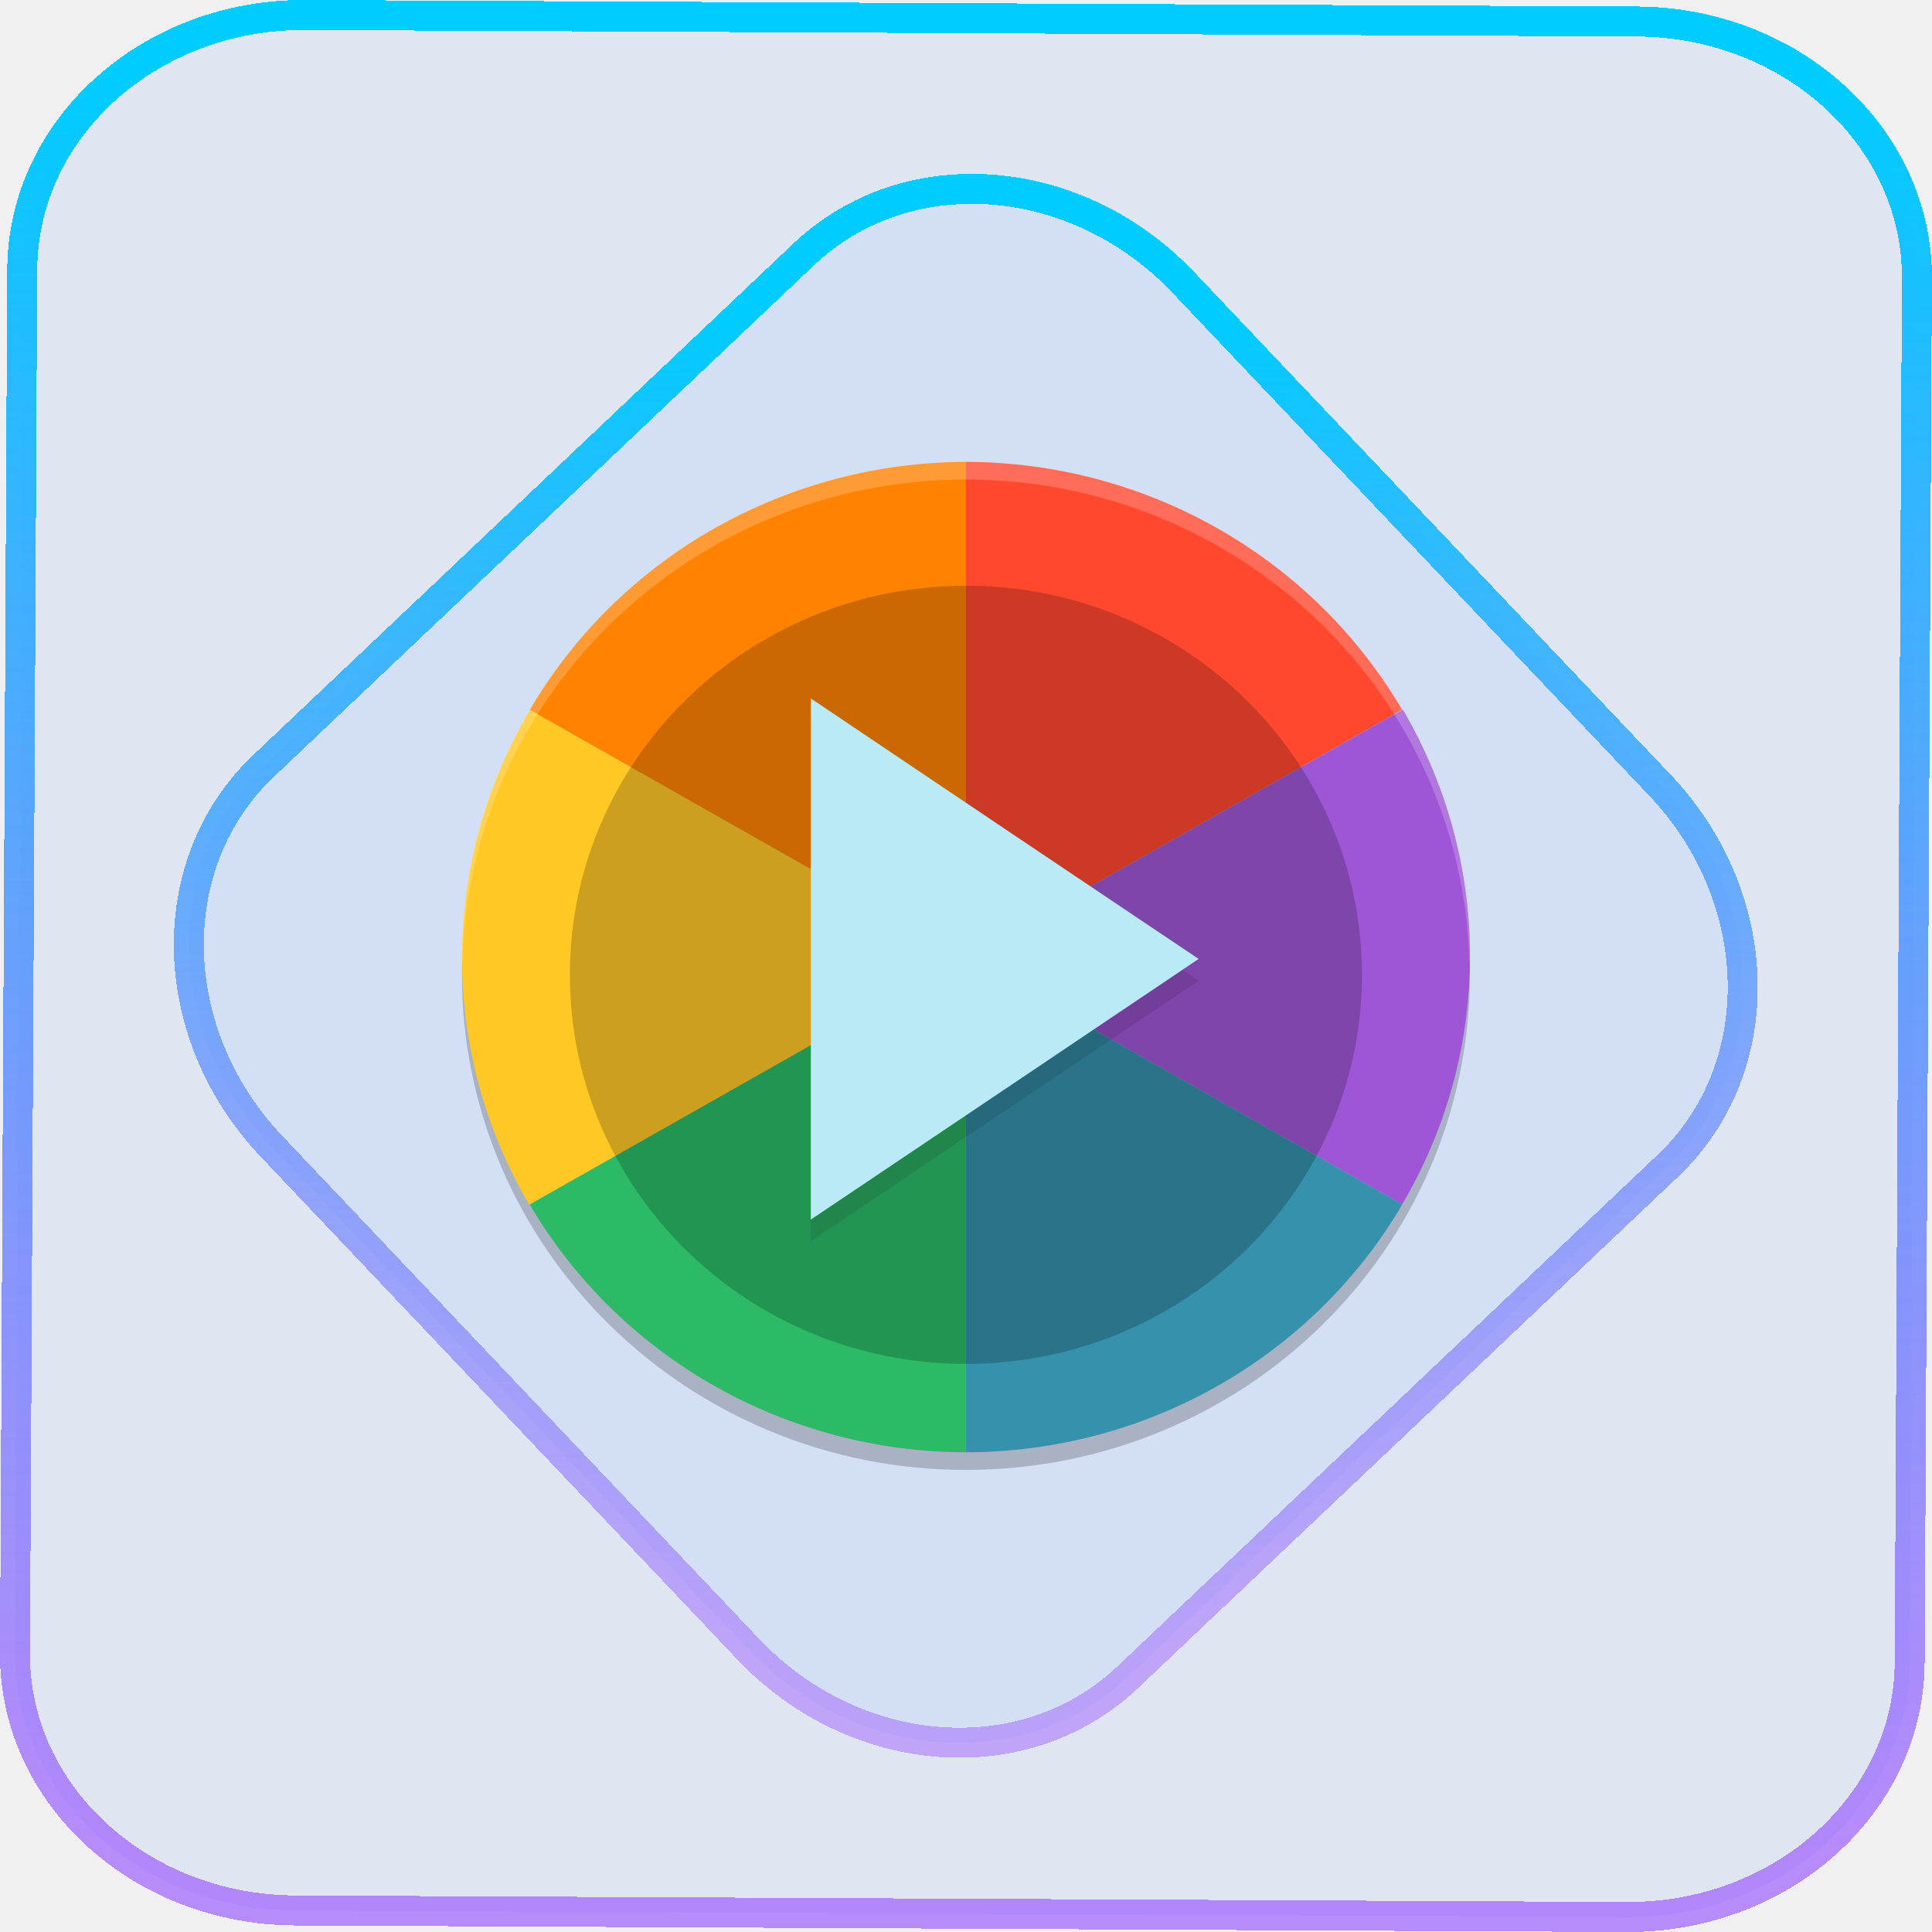
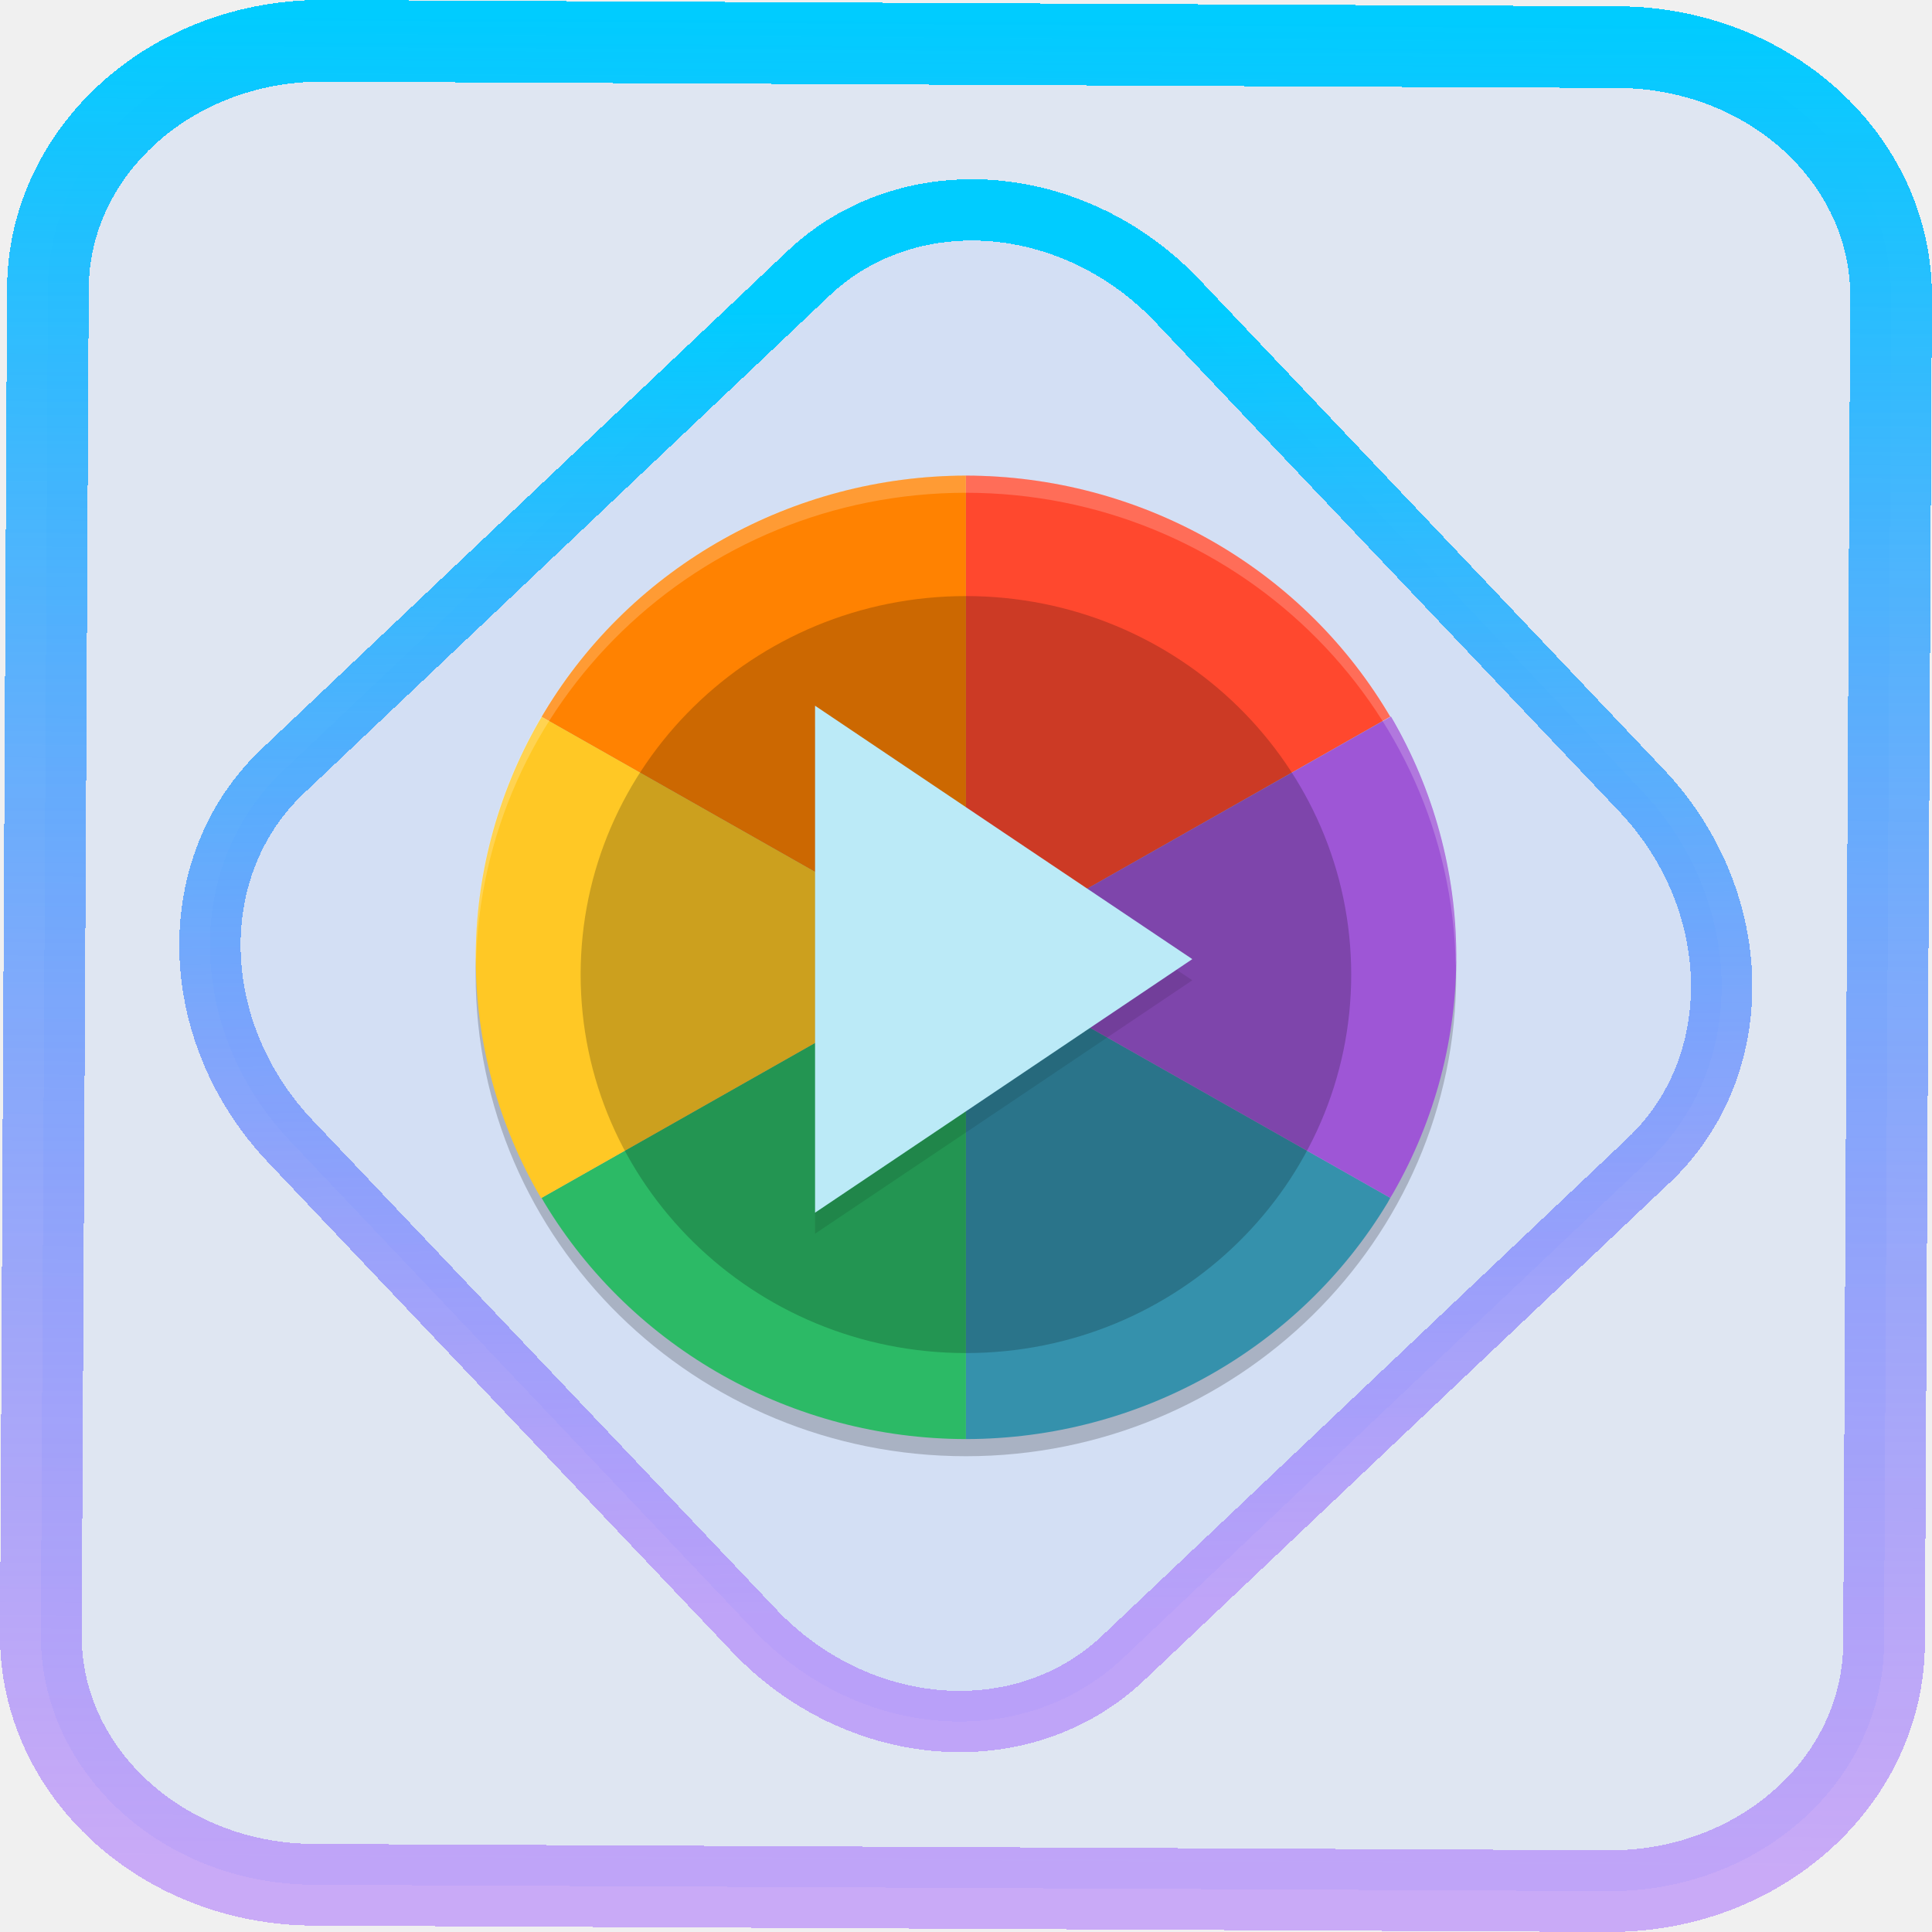
- <svg xmlns="http://www.w3.org/2000/svg" xmlns:xlink="http://www.w3.org/1999/xlink" width="46" height="46" version="1.1" viewBox="0 0 12.171 12.171" id="svg10">
+ <svg xmlns="http://www.w3.org/2000/svg" xmlns:xlink="http://www.w3.org/1999/xlink" width="47.286" height="47.286" version="1.1" viewBox="0 0 12.511 12.511" id="svg10">
+   <style id="style905" />
  <defs id="defs14">
    <linearGradient xlink:href="#b-2" id="linearGradient4189-3" x1="14.369" y1="22.522" x2="26.522" y2="22.522" gradientUnits="userSpaceOnUse" />
    <linearGradient x1="36" gradientUnits="userSpaceOnUse" x2="14" y2="12" y1="44" id="b-2">
      <stop style="stop-color:#bfc9c9;stop-opacity:1" stop-color="#536161" id="stop1579" />
      <stop style="stop-color:#fbfbfb;stop-opacity:1" stop-color="#f4f5f5" offset="1" id="stop1581" />
    </linearGradient>
    <linearGradient xlink:href="#b-2" id="linearGradient4428-5" gradientUnits="userSpaceOnUse" x1="31.586" y1="36.345" x2="1.203" y2="6.723" />
    <linearGradient id="paint4_linear_77:23-3-9" x1="5.771" y1="46.61" x2="7.051" y2="-11.516" gradientUnits="userSpaceOnUse" gradientTransform="matrix(9.2569799e-4,0.1889818,-0.1889822,9.9000636e-4,-2.922386,5.269137)">
      <stop stop-color="#E4F9FF" stop-opacity="0.1" id="stop43-6-1" offset="0" style="stop-color:#26cfff;stop-opacity:0.776;" />
      <stop offset="1" stop-color="#E4F9FF" stop-opacity="0.8" id="stop44-7-2" style="stop-color:#05c7ff;stop-opacity:0.8;" />
    </linearGradient>
    <linearGradient id="paint4_linear_77:23-3-0-0" x1="5.763" y1="44.747" x2="6.511" y2="-8.739" gradientUnits="userSpaceOnUse" gradientTransform="matrix(0.1371518,0.1299381,-0.1300172,0.1372267,1.784551,5.753016)">
      <stop stop-color="#E4F9FF" stop-opacity="0.1" id="stop43-6-9-6" offset="0" style="stop-color:#26cfff;stop-opacity:0.826;" />
      <stop offset="1" stop-color="#E4F9FF" stop-opacity="0.8" id="stop44-7-3-2" style="stop-color:#05c7ff;stop-opacity:0.8;" />
    </linearGradient>
    <clipPath clipPathUnits="userSpaceOnUse" id="clipPath24">
      <g id="g25">
        <rect width="16" height="16" id="rect24" x="0" y="0" />
      </g>
    </clipPath>
-     <linearGradient xlink:href="#linearGradient11" id="linearGradient13" x1="-43.819" y1="23.12" x2="-1.955" y2="23.12" gradientUnits="userSpaceOnUse" gradientTransform="scale(0.2645781)" />
-     <linearGradient id="linearGradient11">
-       <stop style="stop-color:#9955ff;stop-opacity:0.656;" offset="0" id="stop4-3" />
-       <stop style="stop-color:#00ccff;stop-opacity:1" offset="1" id="stop11" />
-     </linearGradient>
    <linearGradient xlink:href="#linearGradient14" id="linearGradient15" x1="-9.685" y1="45.161" x2="11.988" y2="21.735" gradientUnits="userSpaceOnUse" gradientTransform="scale(0.2645781)" />
    <linearGradient id="linearGradient14">
      <stop style="stop-color:#9955ff;stop-opacity:0.452;" offset="0" id="stop12" />
      <stop style="stop-color:#00ccff;stop-opacity:1" offset="1" id="stop13" />
    </linearGradient>
    <linearGradient xlink:href="#a-6-9-5" id="c-5-2-3" y1="506.8" y2="504.8" x2="0" gradientUnits="userSpaceOnUse" gradientTransform="matrix(0.2721062,0,0,0.258481,-103.7665,-127.9567)" />
    <linearGradient id="a-6-9-5" y1="543.8" y2="503.8" x2="0" gradientUnits="userSpaceOnUse" gradientTransform="matrix(1.125,0,0,1,-51.07,0)">
      <stop stop-color="#c6cdd1" id="stop2-2-1-6" />
      <stop offset="1" stop-color="#e0e5e7" id="stop4-9-2-2" />
    </linearGradient>
    <linearGradient xlink:href="#a-6-9-5" id="d-1-7-9" y1="508.8" y2="506.8" gradientUnits="userSpaceOnUse" x2="0" gradientTransform="matrix(0.2721062,0,0,0.258481,-103.7665,-127.9567)" />
    <linearGradient id="linearGradient2" y1="543.8" y2="503.8" x2="0" gradientUnits="userSpaceOnUse" gradientTransform="matrix(1.125,0,0,1,-51.07,0)">
      <stop stop-color="#c6cdd1" id="stop1" />
      <stop offset="1" stop-color="#e0e5e7" id="stop2" />
    </linearGradient>
    <linearGradient xlink:href="#a-6-9-5" id="e-2-0-2" y1="510.8" y2="508.8" gradientUnits="userSpaceOnUse" x2="0" gradientTransform="matrix(0.2721062,0,0,0.258481,-103.7665,-127.9567)" />
    <linearGradient id="linearGradient4" y1="543.8" y2="503.8" x2="0" gradientUnits="userSpaceOnUse" gradientTransform="matrix(1.125,0,0,1,-51.07,0)">
      <stop stop-color="#c6cdd1" id="stop3" />
      <stop offset="1" stop-color="#e0e5e7" id="stop4" />
    </linearGradient>
    <linearGradient xlink:href="#a-6-9-5" id="f-7-9-0" y1="512.8" y2="510.8" gradientUnits="userSpaceOnUse" x2="0" gradientTransform="matrix(0.2721062,0,0,0.258481,-103.7665,-127.9567)" />
    <linearGradient id="linearGradient6" y1="543.8" y2="503.8" x2="0" gradientUnits="userSpaceOnUse" gradientTransform="matrix(1.125,0,0,1,-51.07,0)">
      <stop stop-color="#c6cdd1" id="stop5" />
      <stop offset="1" stop-color="#e0e5e7" id="stop6" />
    </linearGradient>
    <linearGradient xlink:href="#a-6-9-5" id="g-0-3-9" y1="514.8" y2="512.8" gradientUnits="userSpaceOnUse" x2="0" gradientTransform="matrix(0.2721062,0,0,0.258481,-103.7665,-127.9567)" />
    <linearGradient id="linearGradient8" y1="543.8" y2="503.8" x2="0" gradientUnits="userSpaceOnUse" gradientTransform="matrix(1.125,0,0,1,-51.07,0)">
      <stop stop-color="#c6cdd1" id="stop7" />
      <stop offset="1" stop-color="#e0e5e7" id="stop8" />
    </linearGradient>
    <linearGradient xlink:href="#a-6-9-5" id="h-9-6-6" y1="516.8" y2="514.8" gradientUnits="userSpaceOnUse" x2="0" gradientTransform="matrix(0.2721062,0,0,0.258481,-103.7665,-127.9567)" />
    <linearGradient id="linearGradient10" y1="543.8" y2="503.8" x2="0" gradientUnits="userSpaceOnUse" gradientTransform="matrix(1.125,0,0,1,-51.07,0)">
      <stop stop-color="#c6cdd1" id="stop9" />
      <stop offset="1" stop-color="#e0e5e7" id="stop10" />
    </linearGradient>
    <linearGradient xlink:href="#a-6-9-5" id="i-3-0-6" y1="518.8" y2="516.8" gradientUnits="userSpaceOnUse" x2="0" gradientTransform="matrix(0.2721062,0,0,0.258481,-103.7665,-127.9567)" />
    <linearGradient id="linearGradient16" y1="543.8" y2="503.8" x2="0" gradientUnits="userSpaceOnUse" gradientTransform="matrix(1.125,0,0,1,-51.07,0)">
      <stop stop-color="#c6cdd1" id="stop14" />
      <stop offset="1" stop-color="#e0e5e7" id="stop15" />
    </linearGradient>
    <linearGradient xlink:href="#a-6-9-5" id="j-6-6-1" y1="520.8" y2="518.8" gradientUnits="userSpaceOnUse" x2="0" gradientTransform="matrix(0.2721062,0,0,0.258481,-103.7665,-127.9567)" />
    <linearGradient id="linearGradient17" y1="543.8" y2="503.8" x2="0" gradientUnits="userSpaceOnUse" gradientTransform="matrix(1.125,0,0,1,-51.07,0)">
      <stop stop-color="#c6cdd1" id="stop16" />
      <stop offset="1" stop-color="#e0e5e7" id="stop17" />
    </linearGradient>
    <linearGradient xlink:href="#a-6-9-5" id="k-0-2-9" y1="523.8" y2="520.8" gradientUnits="userSpaceOnUse" x2="0" gradientTransform="matrix(0.2721062,0,0,0.258481,-103.7665,-127.9567)" />
    <linearGradient id="linearGradient19" y1="543.8" y2="503.8" x2="0" gradientUnits="userSpaceOnUse" gradientTransform="matrix(1.125,0,0,1,-51.07,0)">
      <stop stop-color="#c6cdd1" id="stop18" />
      <stop offset="1" stop-color="#e0e5e7" id="stop19" />
    </linearGradient>
    <linearGradient xlink:href="#a-6-9-5" id="l-6-6-0" y1="33" y2="25" x2="0" gradientUnits="userSpaceOnUse" gradientTransform="matrix(0.2721062,0,0,0.258481,0.8774007,1.232128)" />
    <linearGradient id="linearGradient21" y1="543.8" y2="503.8" x2="0" gradientUnits="userSpaceOnUse" gradientTransform="matrix(1.125,0,0,1,-51.07,0)">
      <stop stop-color="#c6cdd1" id="stop20" />
      <stop offset="1" stop-color="#e0e5e7" id="stop21" />
    </linearGradient>
+     <linearGradient xlink:href="#linearGradient14" id="linearGradient913" x1="-12.026" y1="6.117" x2="-0.085" y2="6.117" gradientUnits="userSpaceOnUse" />
  </defs>
-   <rect x="-12.026" y="0.149" width="11.941" height="11.936" rx="1.612" stroke="url(#paint4_linear_77:23)" shape-rendering="crispEdges" id="rect5-6-7-3" ry="1.774" transform="matrix(0.00523883,-0.9999863,0.999988,0.00489859,0,0)" style="fill:#80b3ff;fill-opacity:0.15;stroke:url(#linearGradient13);stroke-width:0.189;stroke-opacity:1" />
-   <rect x="-3.727" y="4.645" width="7.913" height="7.912" rx="1.612" shape-rendering="crispEdges" id="rect5-6-6-6-6" style="fill:#80b3ff;fill-opacity:0.122;stroke:url(#linearGradient15);stroke-width:0.189;stroke-opacity:1" ry="1.774" transform="matrix(0.7261265,-0.6875611,0.6879775,0.725732,0,0)" />
-   <ellipse style="opacity:0.2;stroke-width:0.195" cx="6.085" cy="6.141" id="circle1" rx="3.175" ry="3.119" />
-   <path style="fill:#3591ac;stroke-width:0.195" d="M 6.085,6.03 V 9.149 A 3.177,3.119 0 0 0 8.816,7.618 3.177,3.119 0 0 0 8.833,7.587 Z" id="path1" />
-   <path style="fill:#2cba66;stroke-width:0.195" d="M 6.085,6.03 V 9.149 A 3.177,3.119 0 0 1 3.355,7.618 3.177,3.119 0 0 1 3.337,7.587 Z" id="path2" />
-   <path style="fill:#ff482e;stroke-width:0.195" d="M 6.085,6.03 V 2.91 a 3.177,3.119 0 0 1 2.73,1.531 3.177,3.119 0 0 1 0.018,0.03 z" id="path3" />
-   <path style="fill:#ff8201;stroke-width:0.195" d="M 6.085,6.03 V 2.91 A 3.177,3.119 0 0 0 3.355,4.442 3.177,3.119 0 0 0 3.337,4.472 Z" id="path4" />
-   <path style="fill:#ffc825;stroke-width:0.195" d="M 6.085,6.03 3.334,7.589 a 3.177,3.119 0 0 1 -0.014,-3.087 3.177,3.119 0 0 1 0.018,-0.03 z" id="path5" />
-   <path style="fill:#9e56d6;stroke-width:0.195" d="M 6.085,6.03 8.837,4.47 a 3.177,3.119 0 0 1 0.014,3.087 3.177,3.119 0 0 1 -0.018,0.03 z" id="path6" />
-   <ellipse style="opacity:0.2;stroke-width:0.195" cx="6.085" cy="6.141" id="circle6" rx="2.495" ry="2.451" />
-   <path style="opacity:0.1;stroke-width:0.493" d="M 7.551,6.178 6.33,6.999 5.108,7.819 V 6.178 4.537 L 6.33,5.358 Z" id="path7" />
-   <path style="fill:#bbeaf7;fill-opacity:1;stroke-width:0.493" d="M 7.551,6.041 6.33,6.862 5.108,7.683 V 6.041 4.4 l 1.221,0.821 z" id="path8" />
-   <path style="opacity:0.2;fill:#ffffff;stroke-width:0.195" d="m 6.085,2.91 a 3.175,3.119 0 0 0 -3.175,3.119 3.175,3.119 0 0 0 0.002,0.055 3.175,3.119 0 0 1 3.173,-3.063 3.175,3.119 0 0 1 3.172,3.063 3.175,3.119 0 0 0 0.003,-0.055 3.175,3.119 0 0 0 -3.175,-3.119 z" id="path9" />
+   <rect x="-12.195" y="0.32" width="11.941" height="11.936" rx="1.612" shape-rendering="crispEdges" id="rect5-6-7-3" ry="1.774" transform="matrix(0.00523883,-0.9999863,0.999988,0.00489859,0,0)" style="fill:#80b3ff;fill-opacity:0.15;stroke:url(#linearGradient913);stroke-width:0.529;stroke-miterlimit:4;stroke-dasharray:none;stroke-opacity:1" />
+   <rect x="-3.72" y="4.885" width="7.913" height="7.912" rx="1.612" shape-rendering="crispEdges" id="rect5-6-6-6-6" style="fill:#80b3ff;fill-opacity:0.122;stroke:url(#linearGradient15);stroke-width:0.397;stroke-opacity:1;stroke-miterlimit:4;stroke-dasharray:none" ry="1.774" transform="matrix(0.7261265,-0.6875611,0.6879775,0.725732,0,0)" />
+   <ellipse style="opacity:0.2;stroke-width:0.195" cx="6.255" cy="6.311" id="circle1" rx="3.175" ry="3.119" />
+   <path style="fill:#3591ac;stroke-width:0.195" d="M 6.255,6.2 V 9.319 A 3.177,3.119 0 0 0 8.986,7.788 3.177,3.119 0 0 0 9.003,7.757 Z" id="path1" />
+   <path style="fill:#2cba66;stroke-width:0.195" d="M 6.255,6.2 V 9.319 A 3.177,3.119 0 0 1 3.525,7.788 3.177,3.119 0 0 1 3.507,7.757 Z" id="path2" />
+   <path style="fill:#ff482e;stroke-width:0.195" d="M 6.255,6.2 V 3.08 a 3.177,3.119 0 0 1 2.73,1.531 3.177,3.119 0 0 1 0.018,0.03 z" id="path3" />
+   <path style="fill:#ff8201;stroke-width:0.195" d="M 6.255,6.2 V 3.08 A 3.177,3.119 0 0 0 3.525,4.612 3.177,3.119 0 0 0 3.507,4.642 Z" id="path4" />
+   <path style="fill:#ffc825;stroke-width:0.195" d="M 6.255,6.2 3.504,7.759 a 3.177,3.119 0 0 1 -0.014,-3.087 3.177,3.119 0 0 1 0.018,-0.03 z" id="path5" />
+   <path style="fill:#9e56d6;stroke-width:0.195" d="M 6.255,6.2 9.007,4.64 A 3.177,3.119 0 0 1 9.021,7.727 3.177,3.119 0 0 1 9.003,7.757 Z" id="path6" />
+   <ellipse style="opacity:0.2;stroke-width:0.195" cx="6.255" cy="6.311" id="circle6" rx="2.495" ry="2.451" />
+   <path style="opacity:0.1;stroke-width:0.493" d="M 7.721,6.348 6.5,7.169 5.278,7.989 V 6.348 4.707 L 6.5,5.528 Z" id="path7" />
+   <path style="fill:#bbeaf7;fill-opacity:1;stroke-width:0.493" d="M 7.721,6.211 6.5,7.032 5.278,7.853 V 6.211 4.57 l 1.221,0.821 z" id="path8" />
+   <path style="opacity:0.2;fill:#ffffff;stroke-width:0.195" d="m 6.255,3.08 a 3.175,3.119 0 0 0 -3.175,3.119 3.175,3.119 0 0 0 0.002,0.055 3.175,3.119 0 0 1 3.173,-3.063 3.175,3.119 0 0 1 3.172,3.063 3.175,3.119 0 0 0 0.003,-0.055 3.175,3.119 0 0 0 -3.175,-3.119 z" id="path9" />
</svg>
